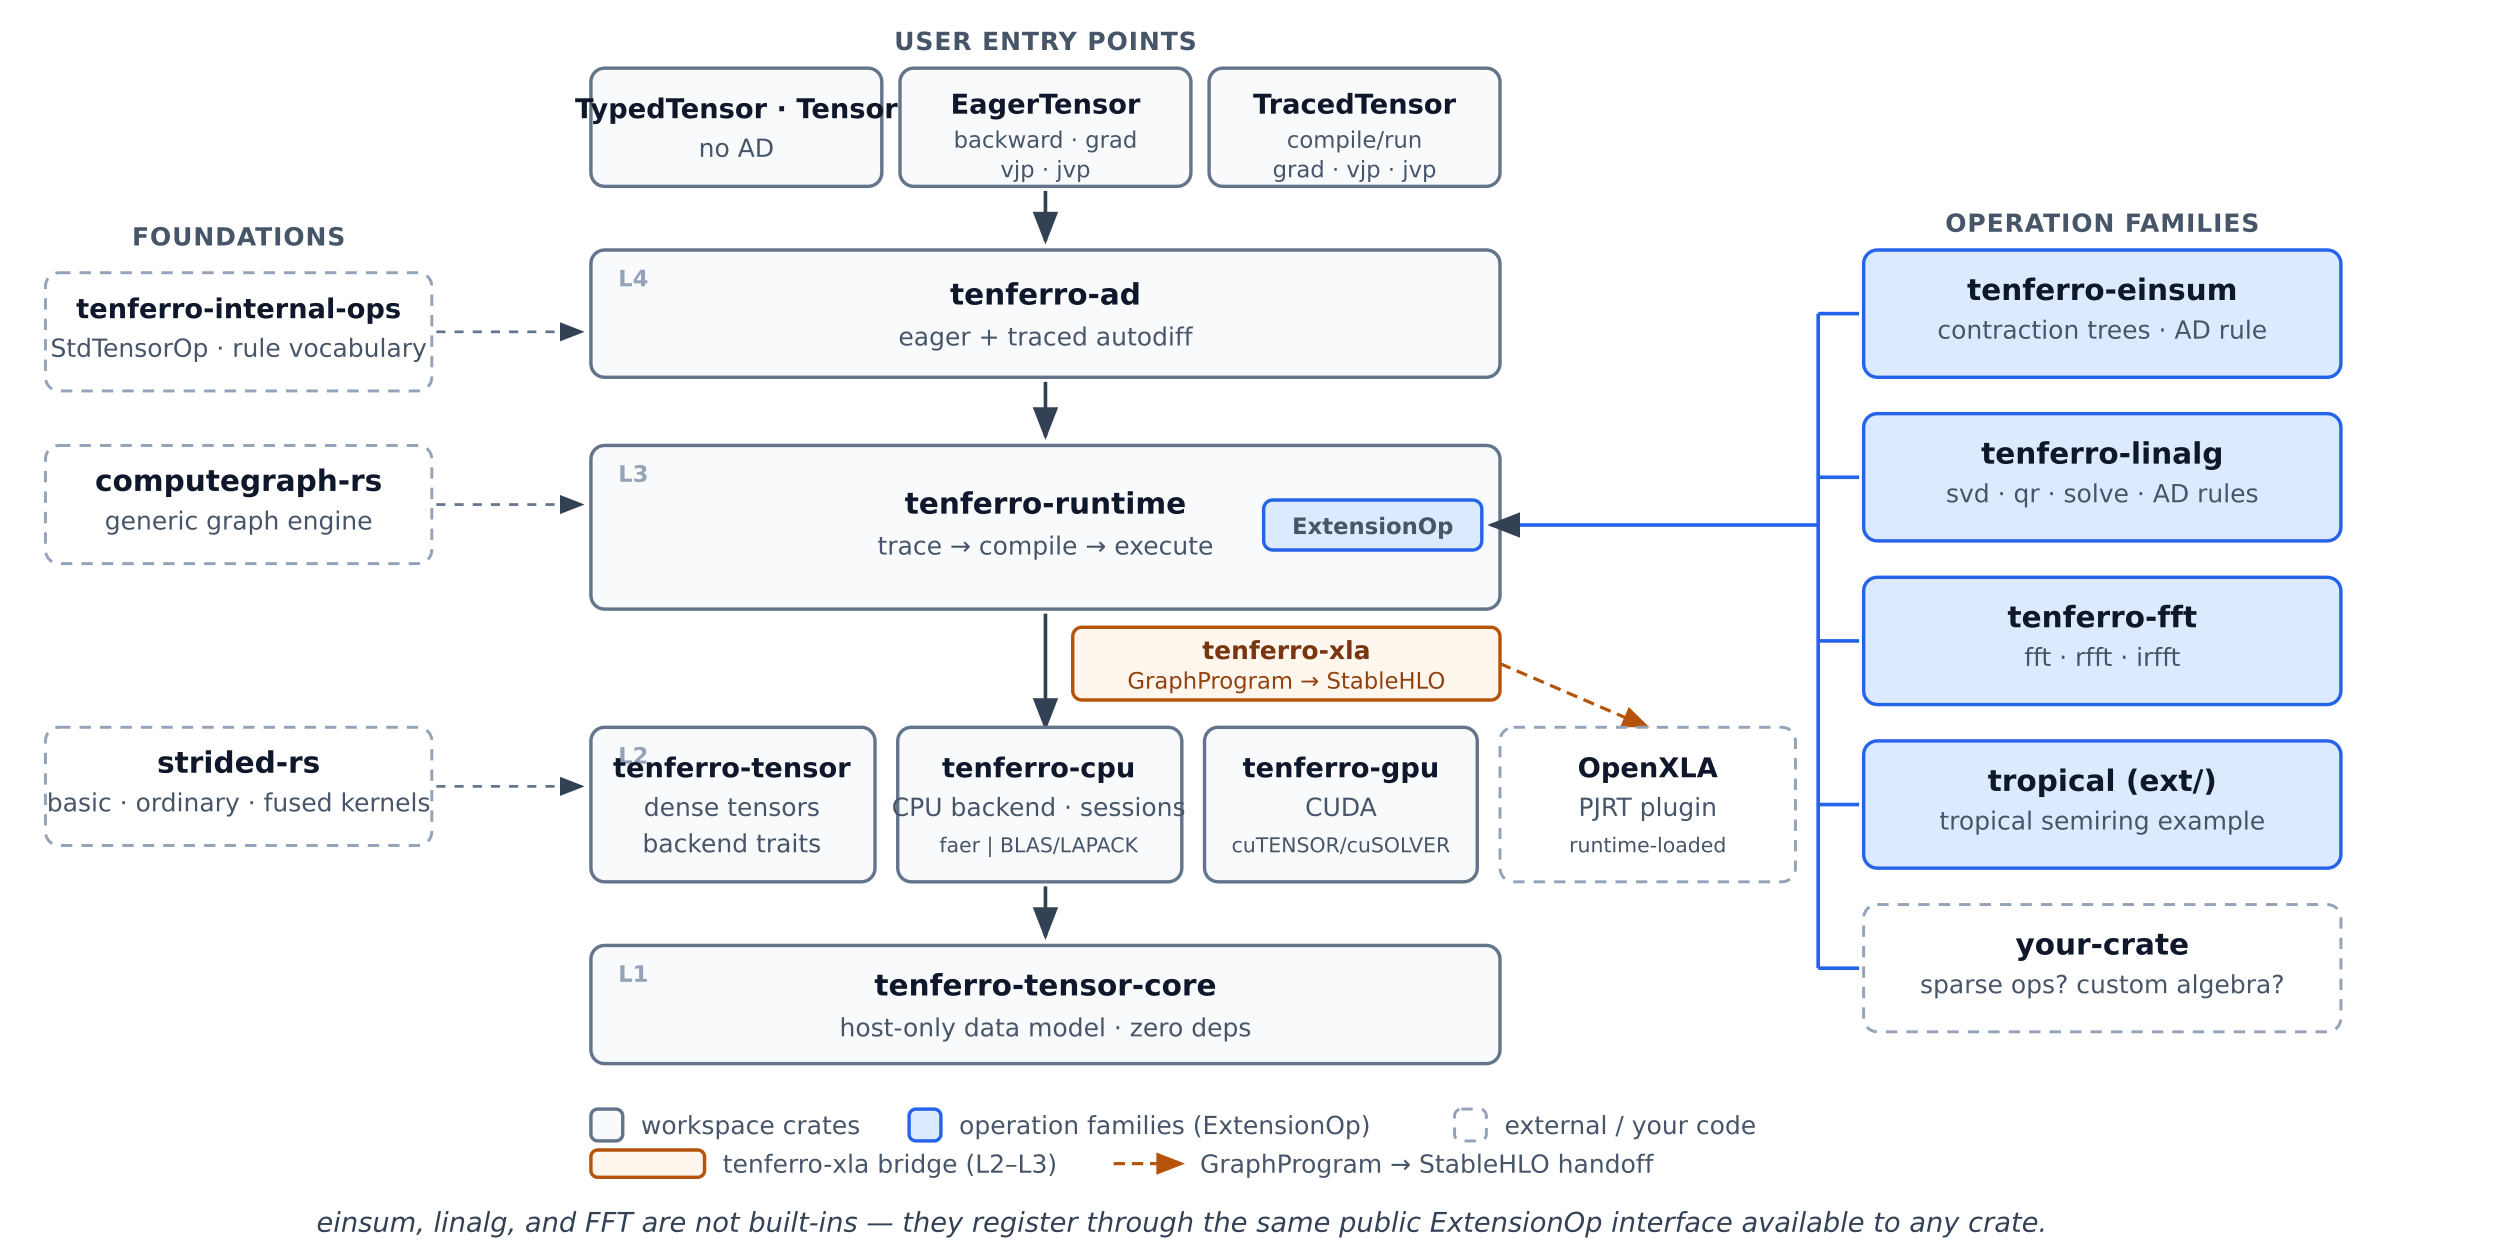
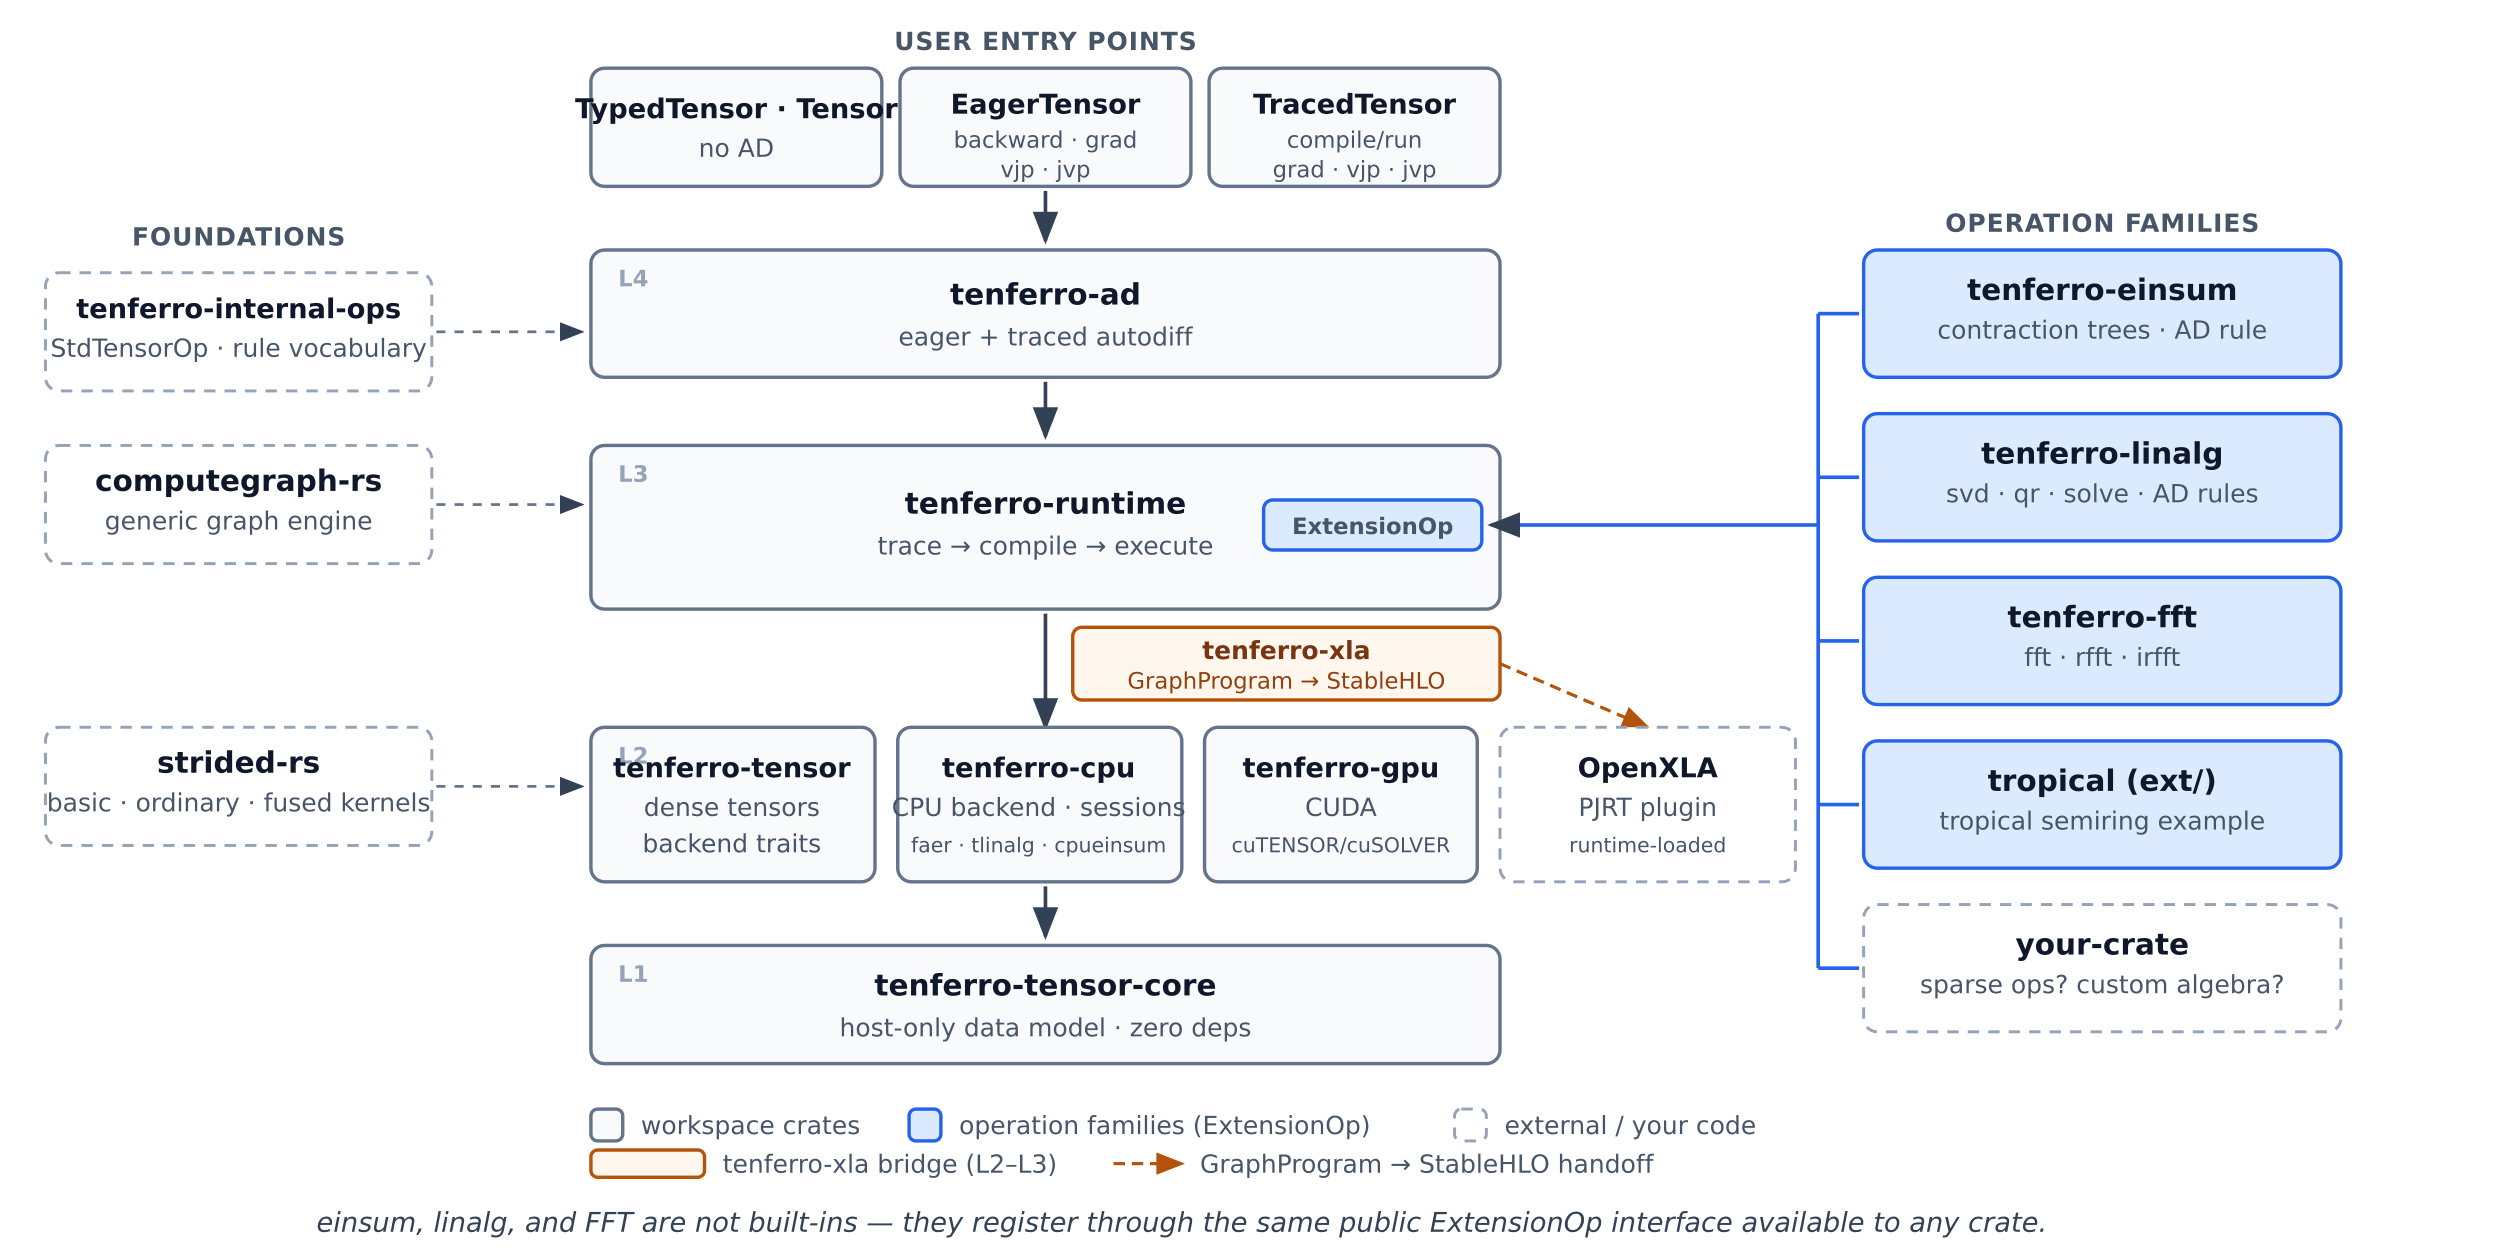
<svg xmlns="http://www.w3.org/2000/svg" viewBox="0 0 1100 550" role="img" aria-labelledby="tf-arch-title tf-arch-desc">
  <defs>
    <marker id="arr" markerWidth="9" markerHeight="7" refX="8" refY="3.5" orient="auto" markerUnits="strokeWidth">
      <path d="M 0 0 L 9 3.5 L 0 7 z" fill="#334155" />
    </marker>
    <marker id="arr-xla" markerWidth="9" markerHeight="7" refX="8" refY="3.5" orient="auto" markerUnits="strokeWidth">
      <path d="M 0 0 L 9 3.5 L 0 7 z" fill="#b45309" />
    </marker>
    <style>
      .box  { fill: #f8fafc; stroke: #64748b; stroke-width: 1.5; }
      .fam  { fill: #dbeafe; stroke: #2563eb; stroke-width: 1.5; }
      .xla  { fill: #fff7ed; stroke: #b45309; stroke-width: 1.5; }
      .ext  { fill: #ffffff; stroke: #94a3b8; stroke-width: 1.3; stroke-dasharray: 5 4; }
      .name { font-family: "DejaVu Sans"; font-size: 13px; font-weight: 700; fill: #0f172a; text-anchor: middle; }
      .sub  { font-family: "DejaVu Sans"; font-size: 11px; fill: #475569; text-anchor: middle; }
      .tag  { font-family: "DejaVu Sans"; font-size: 10px; font-weight: 700; fill: #94a3b8; }
      .hdr  { font-family: "DejaVu Sans"; font-size: 11px; font-weight: 700; fill: #475569; text-anchor: middle; letter-spacing: 0.4px; }
      .cap  { font-family: "DejaVu Sans"; font-size: 12px; font-style: italic; fill: #334155; text-anchor: middle; }
      .leg  { font-family: "DejaVu Sans"; font-size: 11px; fill: #475569; }
      .dep  { stroke: #334155; stroke-width: 1.6; marker-end: url(#arr); fill: none; }
      .use  { stroke: #64748b; stroke-width: 1.2; stroke-dasharray: 4 4; marker-end: url(#arr); fill: none; }
      .gp   { stroke: #b45309; stroke-width: 1.4; stroke-dasharray: 5 3; marker-end: url(#arr-xla); fill: none; }
      .bus  { stroke: #2563eb; stroke-width: 1.6; fill: none; }
      .busa { stroke: #2563eb; stroke-width: 1.6; marker-end: url(#arr); fill: none; }
    </style>
  </defs>
  <rect width="100%" height="100%" fill="#ffffff" />
  <text x="460" y="22" class="hdr">USER ENTRY POINTS</text>
  <rect x="260" y="30" width="128" height="52" rx="6" class="box" />
  <text x="324" y="52" class="name" style="font-size:12px">TypedTensor · Tensor</text>
  <text x="324" y="69" class="sub">no AD</text>
  <rect x="396" y="30" width="128" height="52" rx="6" class="box" />
  <text x="460" y="50" class="name" style="font-size:12px">EagerTensor</text>
  <text x="460" y="65" class="sub" style="font-size:10px">backward · grad</text>
  <text x="460" y="78" class="sub" style="font-size:10px">vjp · jvp</text>
  <rect x="532" y="30" width="128" height="52" rx="6" class="box" />
  <text x="596" y="50" class="name" style="font-size:12px">TracedTensor</text>
  <text x="596" y="65" class="sub" style="font-size:10px">compile/run</text>
  <text x="596" y="78" class="sub" style="font-size:10px">grad · vjp · jvp</text>
  <line x1="460" y1="84" x2="460" y2="106" class="dep" />
  <rect x="260" y="110" width="400" height="56" rx="6" class="box" />
  <text x="272" y="126" class="tag">L4</text>
  <text x="460" y="134" class="name">tenferro-ad</text>
  <text x="460" y="152" class="sub">eager + traced autodiff</text>
  <line x1="460" y1="168" x2="460" y2="192" class="dep" />
  <rect x="260" y="196" width="400" height="72" rx="6" class="box" />
  <text x="272" y="212" class="tag">L3</text>
  <text x="460" y="226" class="name">tenferro-runtime</text>
  <text x="460" y="244" class="sub">trace → compile → execute</text>
  <rect x="556" y="220" width="96" height="22" rx="4" class="fam" />
  <text x="604" y="235" class="sub" style="font-weight:700;font-size:10px">ExtensionOp</text>
  <rect x="472" y="276" width="188" height="32" rx="4" class="xla" />
  <text x="566" y="290" class="name" style="font-size:11px;fill:#78350f">tenferro-xla</text>
  <text x="566" y="303" class="sub" style="fill:#92400e;font-size:10px">GraphProgram → StableHLO</text>
  <line x1="660" y1="292" x2="725" y2="320" class="gp" />
  <line x1="460" y1="270" x2="460" y2="320" class="dep" />
  <rect x="260" y="320" width="125" height="68" rx="6" class="box" />
  <text x="272" y="336" class="tag">L2</text>
  <text x="322" y="342" class="name" style="font-size:12px">tenferro-tensor</text>
  <text x="322" y="359" class="sub">dense tensors</text>
  <text x="322" y="375" class="sub">backend traits</text>
  <rect x="395" y="320" width="125" height="68" rx="6" class="box" />
  <text x="457" y="342" class="name" style="font-size:12px">tenferro-cpu</text>
  <text x="457" y="359" class="sub">CPU backend · sessions</text>
-   <text x="457" y="375" class="sub" style="font-size:9px">faer | BLAS/LAPACK</text>
+   <text x="457" y="375" class="sub" style="font-size:9px">faer · tlinalg · cpueinsum</text>
  <rect x="530" y="320" width="120" height="68" rx="6" class="box" />
  <text x="590" y="342" class="name" style="font-size:12px">tenferro-gpu</text>
  <text x="590" y="359" class="sub">CUDA</text>
  <text x="590" y="375" class="sub" style="font-size:9px">cuTENSOR/cuSOLVER</text>
  <rect x="660" y="320" width="130" height="68" rx="6" class="ext" />
  <text x="725" y="342" class="name" style="font-size:12px">OpenXLA</text>
  <text x="725" y="359" class="sub">PJRT plugin</text>
  <text x="725" y="375" class="sub" style="font-size:9px">runtime-loaded</text>
  <line x1="460" y1="390" x2="460" y2="412" class="dep" />
  <rect x="260" y="416" width="400" height="52" rx="6" class="box" />
  <text x="272" y="432" class="tag">L1</text>
  <text x="460" y="438" class="name">tenferro-tensor-core</text>
  <text x="460" y="456" class="sub">host-only data model · zero deps</text>
  <text x="105" y="108" class="hdr">FOUNDATIONS</text>
  <rect x="20" y="120" width="170" height="52" rx="6" class="ext" />
  <text x="105" y="140" class="name" style="font-size:12px">tenferro-internal-ops</text>
  <text x="105" y="157" class="sub">StdTensorOp · rule vocabulary</text>
  <rect x="20" y="196" width="170" height="52" rx="6" class="ext" />
  <text x="105" y="216" class="name">computegraph-rs</text>
  <text x="105" y="233" class="sub">generic graph engine</text>
  <rect x="20" y="320" width="170" height="52" rx="6" class="ext" />
  <text x="105" y="340" class="name">strided-rs</text>
  <text x="105" y="357" class="sub">basic · ordinary · fused kernels</text>
  <line x1="192" y1="146" x2="256" y2="146" class="use" />
  <line x1="192" y1="222" x2="256" y2="222" class="use" />
  <line x1="192" y1="346" x2="256" y2="346" class="use" />
  <text x="925" y="102" class="hdr">OPERATION FAMILIES</text>
  <rect x="820" y="110" width="210" height="56" rx="6" class="fam" />
  <text x="925" y="132" class="name">tenferro-einsum</text>
  <text x="925" y="149" class="sub">contraction trees · AD rule</text>
  <rect x="820" y="182" width="210" height="56" rx="6" class="fam" />
  <text x="925" y="204" class="name">tenferro-linalg</text>
  <text x="925" y="221" class="sub">svd · qr · solve · AD rules</text>
  <rect x="820" y="254" width="210" height="56" rx="6" class="fam" />
  <text x="925" y="276" class="name">tenferro-fft</text>
  <text x="925" y="293" class="sub">fft · rfft · irfft</text>
  <rect x="820" y="326" width="210" height="56" rx="6" class="fam" />
  <text x="925" y="348" class="name">tropical (ext/)</text>
  <text x="925" y="365" class="sub">tropical semiring example</text>
  <rect x="820" y="398" width="210" height="56" rx="6" class="ext" />
  <text x="925" y="420" class="name">your-crate</text>
  <text x="925" y="437" class="sub">sparse ops? custom algebra?</text>
  <line x1="800" y1="138" x2="800" y2="426" class="bus" />
  <line x1="818" y1="138" x2="800" y2="138" class="bus" />
  <line x1="818" y1="210" x2="800" y2="210" class="bus" />
  <line x1="818" y1="282" x2="800" y2="282" class="bus" />
  <line x1="818" y1="354" x2="800" y2="354" class="bus" />
  <line x1="818" y1="426" x2="800" y2="426" class="bus" />
  <line x1="800" y1="231" x2="656" y2="231" class="busa" />
  <rect x="260" y="488" width="14" height="14" rx="3" class="box" />
  <text x="282" y="499" class="leg">workspace crates</text>
  <rect x="400" y="488" width="14" height="14" rx="3" class="fam" />
  <text x="422" y="499" class="leg">operation families (ExtensionOp)</text>
  <rect x="640" y="488" width="14" height="14" rx="3" class="ext" />
  <text x="662" y="499" class="leg">external / your code</text>
  <rect x="260" y="506" width="50" height="12" rx="3" class="xla" />
  <text x="318" y="516" class="leg">tenferro-xla bridge (L2–L3)</text>
  <line x1="490" y1="512" x2="520" y2="512" class="gp" />
  <text x="528" y="516" class="leg">GraphProgram → StableHLO handoff</text>
  <text x="520" y="542" class="cap">einsum, linalg, and FFT are not built-ins — they register through the same public ExtensionOp interface available to any crate.</text>
</svg>
